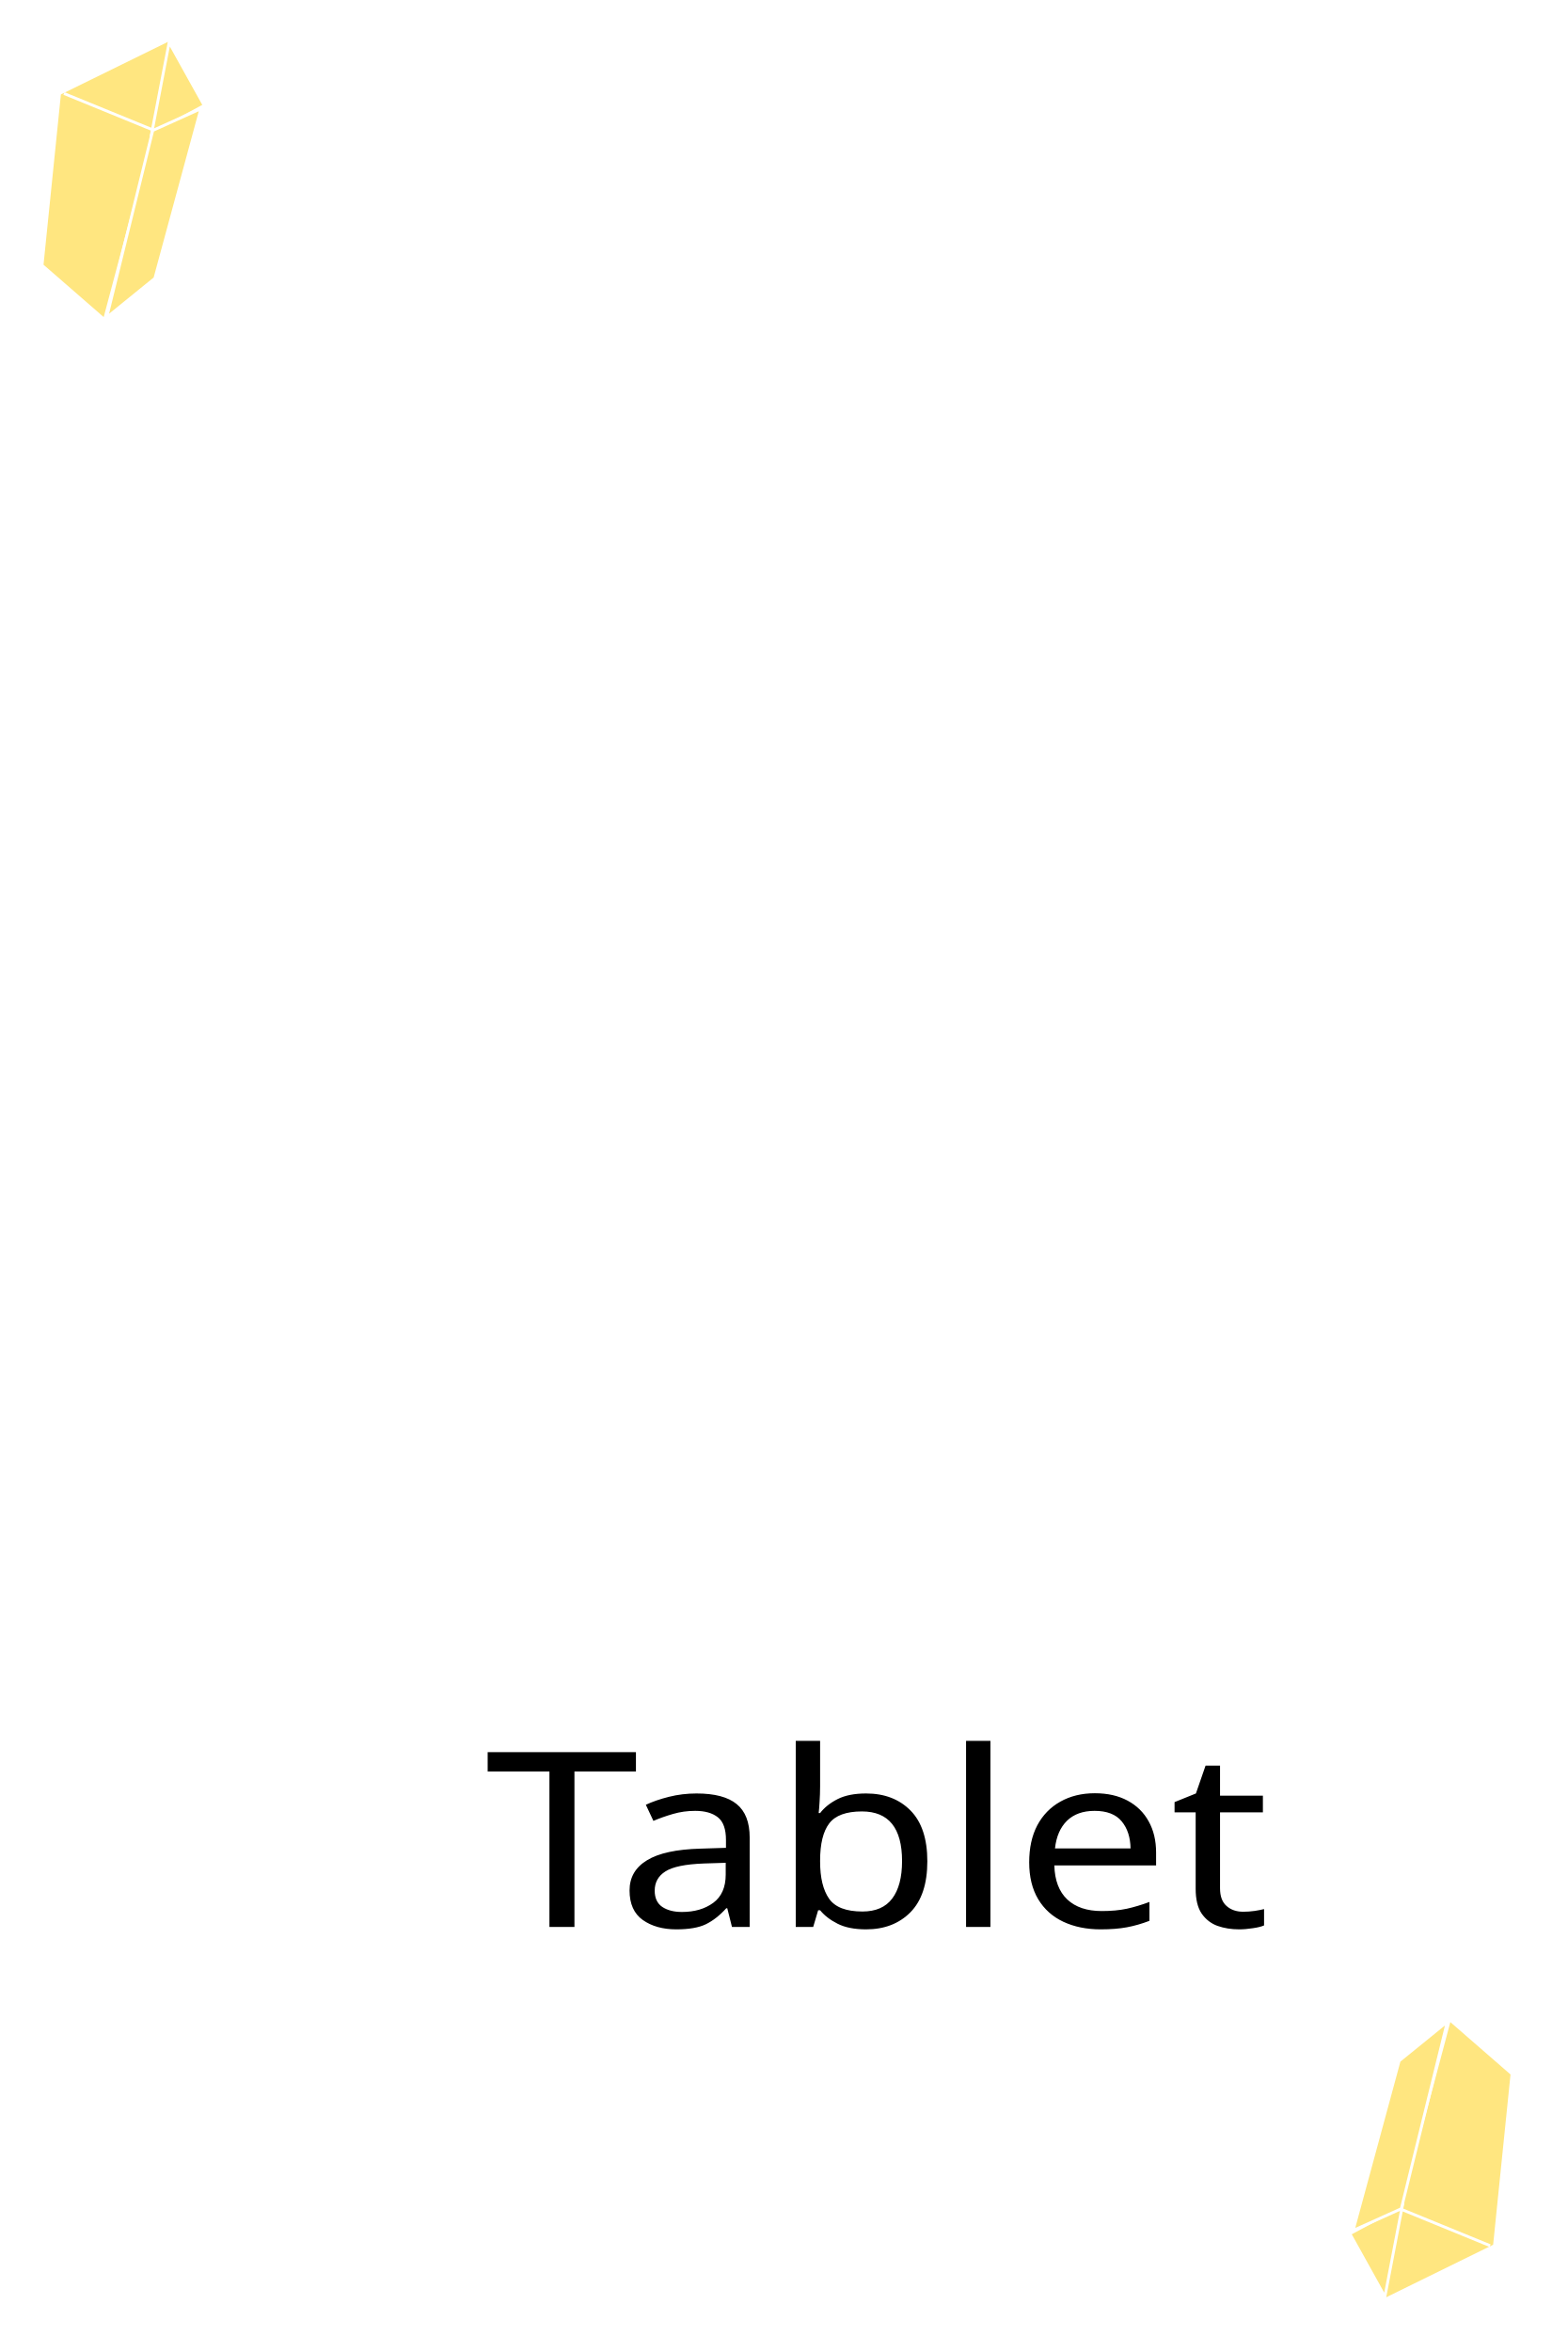
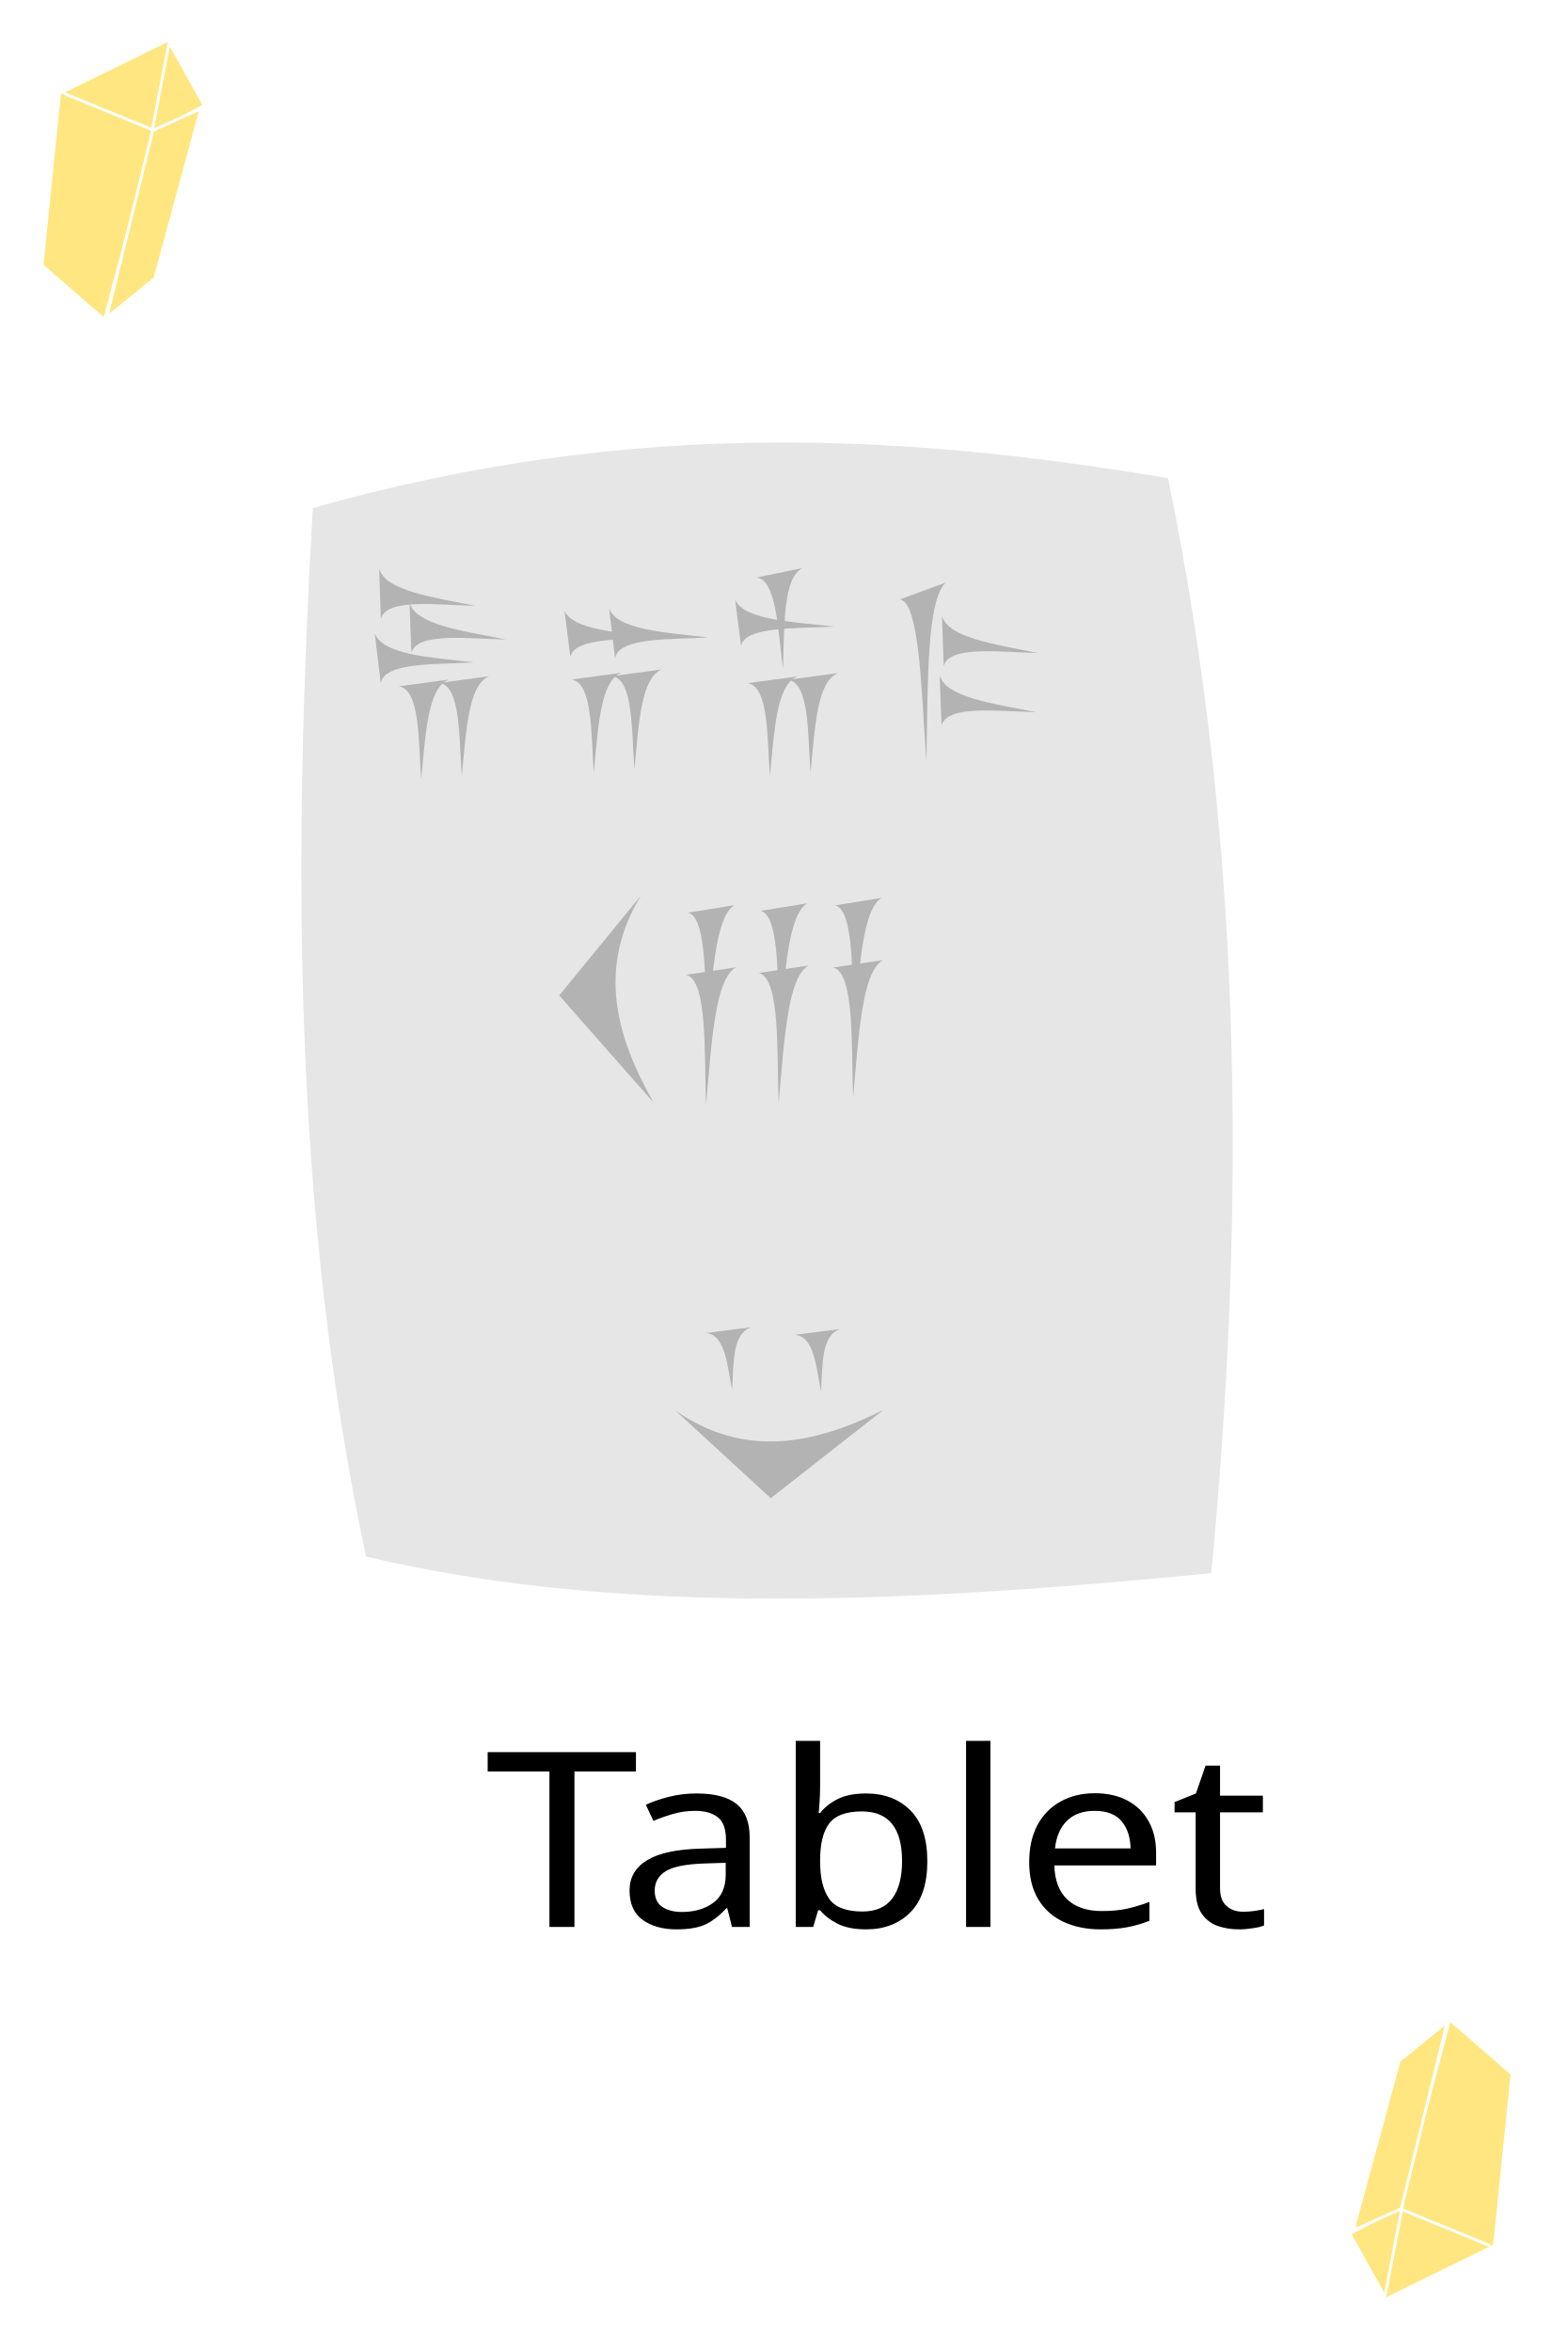
<svg xmlns="http://www.w3.org/2000/svg" xmlns:xlink="http://www.w3.org/1999/xlink" width="200" height="300" id="svg5382" version="1.1">
  <defs id="defs5384" />
  <g id="layer1" transform="translate(0,-752.3622)">
    <rect style="fill:#ffffff;stroke:none" id="rect5598" width="203.353" height="303.968" x="-1.698" y="749.667" />
    <text xml:space="preserve" style="font-size:33.215px;font-style:normal;font-weight:normal;line-height:125%;letter-spacing:0px;word-spacing:0px;fill:#000000;fill-opacity:1;stroke:none;font-family:Sans" x="58.155" y="1061.825" id="text5494" transform="scale(1.063798,0.9400285)">
      <tspan id="tspan5496" x="58.155" y="1061.825">Tablet</tspan>
    </text>
    <g id="g5280" transform="matrix(0.3658131,0,0,0.362844,-18.68903,452.8992)" style="fill:#ffe680;stroke:#ffffff">
      <path transform="translate(0,752.3622)" id="path5272" d="M 65.744,166.219 71.859,105.827 110.465,86.716 105.113,118.823 87.531,185.331 z" style="fill:#ffe680;stroke:#ffffff;stroke-width:1px;stroke-linecap:butt;stroke-linejoin:miter;stroke-opacity:1" />
      <path transform="translate(0,752.3622)" id="path5274" d="m 110.082,87.862 -6.116,32.107 18.347,-9.938 z" style="fill:#ffe680;stroke:#ffffff;stroke-width:1px;stroke-linecap:butt;stroke-linejoin:miter;stroke-opacity:1" />
      <path transform="translate(0,752.3622)" id="path5276" d="m 104.349,118.823 16.818,-7.645 -16.054,59.628 -16.818,13.76 z" style="fill:#ffe680;stroke:#ffffff;stroke-width:1px;stroke-linecap:butt;stroke-linejoin:miter;stroke-opacity:1" />
      <path transform="translate(0,752.3622)" id="path5278" d="m 73.388,105.827 30.578,12.614" style="fill:#ffe680;stroke:#ffffff;stroke-width:1px;stroke-linecap:butt;stroke-linejoin:miter;stroke-opacity:1" />
    </g>
    <use x="0" y="0" xlink:href="#g5280" id="use5571" transform="matrix(-1,0,0,-1,198.2588,1803.089)" width="200" height="300" />
+     <path style="fill:#e6e6e6;stroke:none;stroke-width:1px;stroke-linecap:butt;stroke-linejoin:miter;stroke-opacity:1" d="m 39.906,64.806 c -2.485,43.303 -2.728,89.153 6.793,133.729 33.237,7.927 71.561,5.685 107.832,2.123 4.023,-42.46 4.693,-90.12 -5.519,-139.673 -34.277,-5.742 -68.78,-7.594 -109.106,3.821 z" id="path4144" transform="translate(0,752.3622)" />
+     <path style="fill:#b3b3b3;stroke:none" d="m 48.589,831.316 -0.223,-6.404 c 0.833,2.756 6.526,3.579 12.292,4.722 -4.473,-0.063 -11.414,-1.071 -12.069,1.682 z" id="path4146" />
+     <path id="path4148" d="m 52.489,835.659 -0.251,-6.403 c 0.845,2.753 6.542,3.551 12.312,4.668 -4.473,-0.044 -11.419,-1.021 -12.062,1.735 z" style="fill:#b3b3b3;stroke:none" />
+     <path style="fill:#b3b3b3;stroke:none" d="m 48.573,839.531 -0.759,-6.363 c 1.061,2.677 6.803,3.02 12.644,3.675 -4.463,0.312 -11.464,-0.11 -11.886,2.688 z" id="path4150" />
+     <path id="path4152" d="m 50.872,839.902 6.351,-0.853 c -2.661,1.101 -2.918,6.847 -3.486,12.698 -0.378,-4.458 -0.061,-11.464 -2.865,-11.844 z" style="fill:#b3b3b3;stroke:none" />
+     <path style="fill:#b3b3b3;stroke:none" d="m 56.054,839.47 6.351,-0.853 c -2.661,1.101 -2.918,6.847 -3.486,12.698 -0.378,-4.458 -0.061,-11.464 -2.865,-11.844 z" id="path4154" />
+     <path id="path4156" d="m 78.469,836.351 -0.759,-6.363 c 1.061,2.677 6.803,3.02 12.644,3.675 -4.463,0.312 -11.464,-0.11 -11.886,2.688 z" style="fill:#b3b3b3;stroke:none" />
+     <path style="fill:#b3b3b3;stroke:none" d="m 72.893,839.038 6.351,-0.853 c -2.661,1.101 -2.918,6.847 -3.486,12.698 -0.378,-4.458 -0.061,-11.464 -2.865,-11.844 z" id="path4158" />
+     <path id="path4160" d="m 78.074,838.606 6.351,-0.853 c -2.661,1.101 -2.918,6.847 -3.486,12.698 -0.378,-4.458 -0.061,-11.464 -2.865,-11.844 z" style="fill:#b3b3b3;stroke:none" />
+     <path id="path4162" d="m 72.772,836.171 -0.759,-5.931 c 1.061,2.495 6.803,2.815 12.644,3.425 -4.463,0.291 -11.464,-0.102 -11.886,2.506 z" style="fill:#b3b3b3;stroke:none" />
+     <path id="path4164" d="m 95.361,839.501 6.351,-0.853 c -2.661,1.101 -2.918,6.847 -3.486,12.698 -0.378,-4.458 -0.061,-11.464 -2.865,-11.844 z" style="fill:#b3b3b3;stroke:none" />
+     <path style="fill:#b3b3b3;stroke:none" d="m 100.542,839.069 6.351,-0.853 c -2.661,1.101 -2.918,6.847 -3.486,12.698 -0.378,-4.458 -0.06,-11.464 -2.865,-11.844 z" id="path4166" />
+     <path style="fill:#b3b3b3;stroke:none" d="m 94.545,834.782 -0.759,-5.931 c 1.061,2.495 6.803,2.815 12.644,3.425 -4.463,0.291 -11.464,-0.102 -11.886,2.506 z" id="path4168" />
+     <path style="fill:#b3b3b3;stroke:none" d="m 96.501,826.029 5.857,-1.204 c -2.408,1.246 -2.294,6.996 -2.463,12.867 -0.626,-4.428 -0.762,-11.439 -3.394,-11.663 z" id="path4170" />
+     <path id="path4172" d="m 120.394,837.338 -0.223,-6.404 c 0.833,2.756 6.526,3.579 12.292,4.722 -4.473,-0.063 -11.414,-1.071 -12.069,1.682 z" style="fill:#b3b3b3;stroke:none" />
+     <path style="fill:#b3b3b3;stroke:none" d="m 120.125,844.924 -0.251,-6.403 c 0.845,2.753 6.542,3.551 12.312,4.668 -4.473,-0.044 -11.419,-1.021 -12.062,1.735 z" id="path4174" />
+     <path id="path4187" d="m 114.8,828.814 5.857,-2.135 c -2.408,2.211 -2.294,12.412 -2.463,22.827 -0.626,-7.856 -0.762,-20.294 -3.394,-20.691 z" style="fill:#b3b3b3;stroke:none" />
+     <path style="fill:#b3b3b3;stroke:none" d="M 81.765,866.595 71.342,879.335 83.387,893.001 C 78.509,884.454 76.206,875.756 81.765,866.595 z" id="path4189" />
+     <path style="fill:#b3b3b3;stroke:none" d="m 87.532,876.698 6.372,-0.949 c -2.689,1.432 -3.102,9.421 -3.828,17.543 -0.258,-6.219 0.249,-15.96 -2.544,-16.594 z" id="path4191" />
+     <path style="fill:#b3b3b3;stroke:none" d="m 87.781,868.77 5.94,-0.956 c -2.508,1.435 -2.897,9.425 -3.579,17.547 -0.237,-6.219 0.242,-15.96 -2.361,-16.591 z" id="path4193" />
+     <path id="path4195" d="m 96.798,876.466 6.372,-0.949 c -2.689,1.432 -3.102,9.421 -3.828,17.543 -0.258,-6.219 0.249,-15.96 -2.544,-16.594 z" style="fill:#b3b3b3;stroke:none" />
+     <path id="path4197" d="m 97.047,868.538 5.94,-0.956 c -2.508,1.435 -2.897,9.425 -3.579,17.547 -0.237,-6.219 0.242,-15.96 -2.361,-16.591 z" style="fill:#b3b3b3;stroke:none" />
+     <path style="fill:#b3b3b3;stroke:none" d="m 106.294,875.772 6.372,-0.949 c -2.689,1.432 -3.102,9.421 -3.828,17.543 -0.258,-6.219 0.249,-15.96 -2.544,-16.594 z" id="path4199" />
+     <path style="fill:#b3b3b3;stroke:none" d="m 106.543,867.844 5.94,-0.956 c -2.508,1.435 -2.897,9.425 -3.579,17.547 -0.237,-6.219 0.242,-15.96 -2.361,-16.591 z" id="path4201" />
+     <path id="path4203" d="m 86.211,932.318 12.116,11.142 14.339,-11.235 c -8.814,4.376 -17.631,6.173 -26.455,0.094 z" style="fill:#b3b3b3;stroke:none" />
+     <path id="path4205" d="m 90.015,922.395 5.857,-0.749 c -2.408,0.775 -2.294,4.351 -2.463,8.002 -0.626,-2.754 -0.762,-7.115 -3.394,-7.254 z" style="fill:#b3b3b3;stroke:none" />
+     <path style="fill:#b3b3b3;stroke:none" d="m 101.365,922.627 5.857,-0.749 c -2.408,0.775 -2.294,4.351 -2.463,8.002 -0.626,-2.754 -0.762,-7.115 -3.394,-7.254 z" id="path4207" />
  </g>
</svg>
